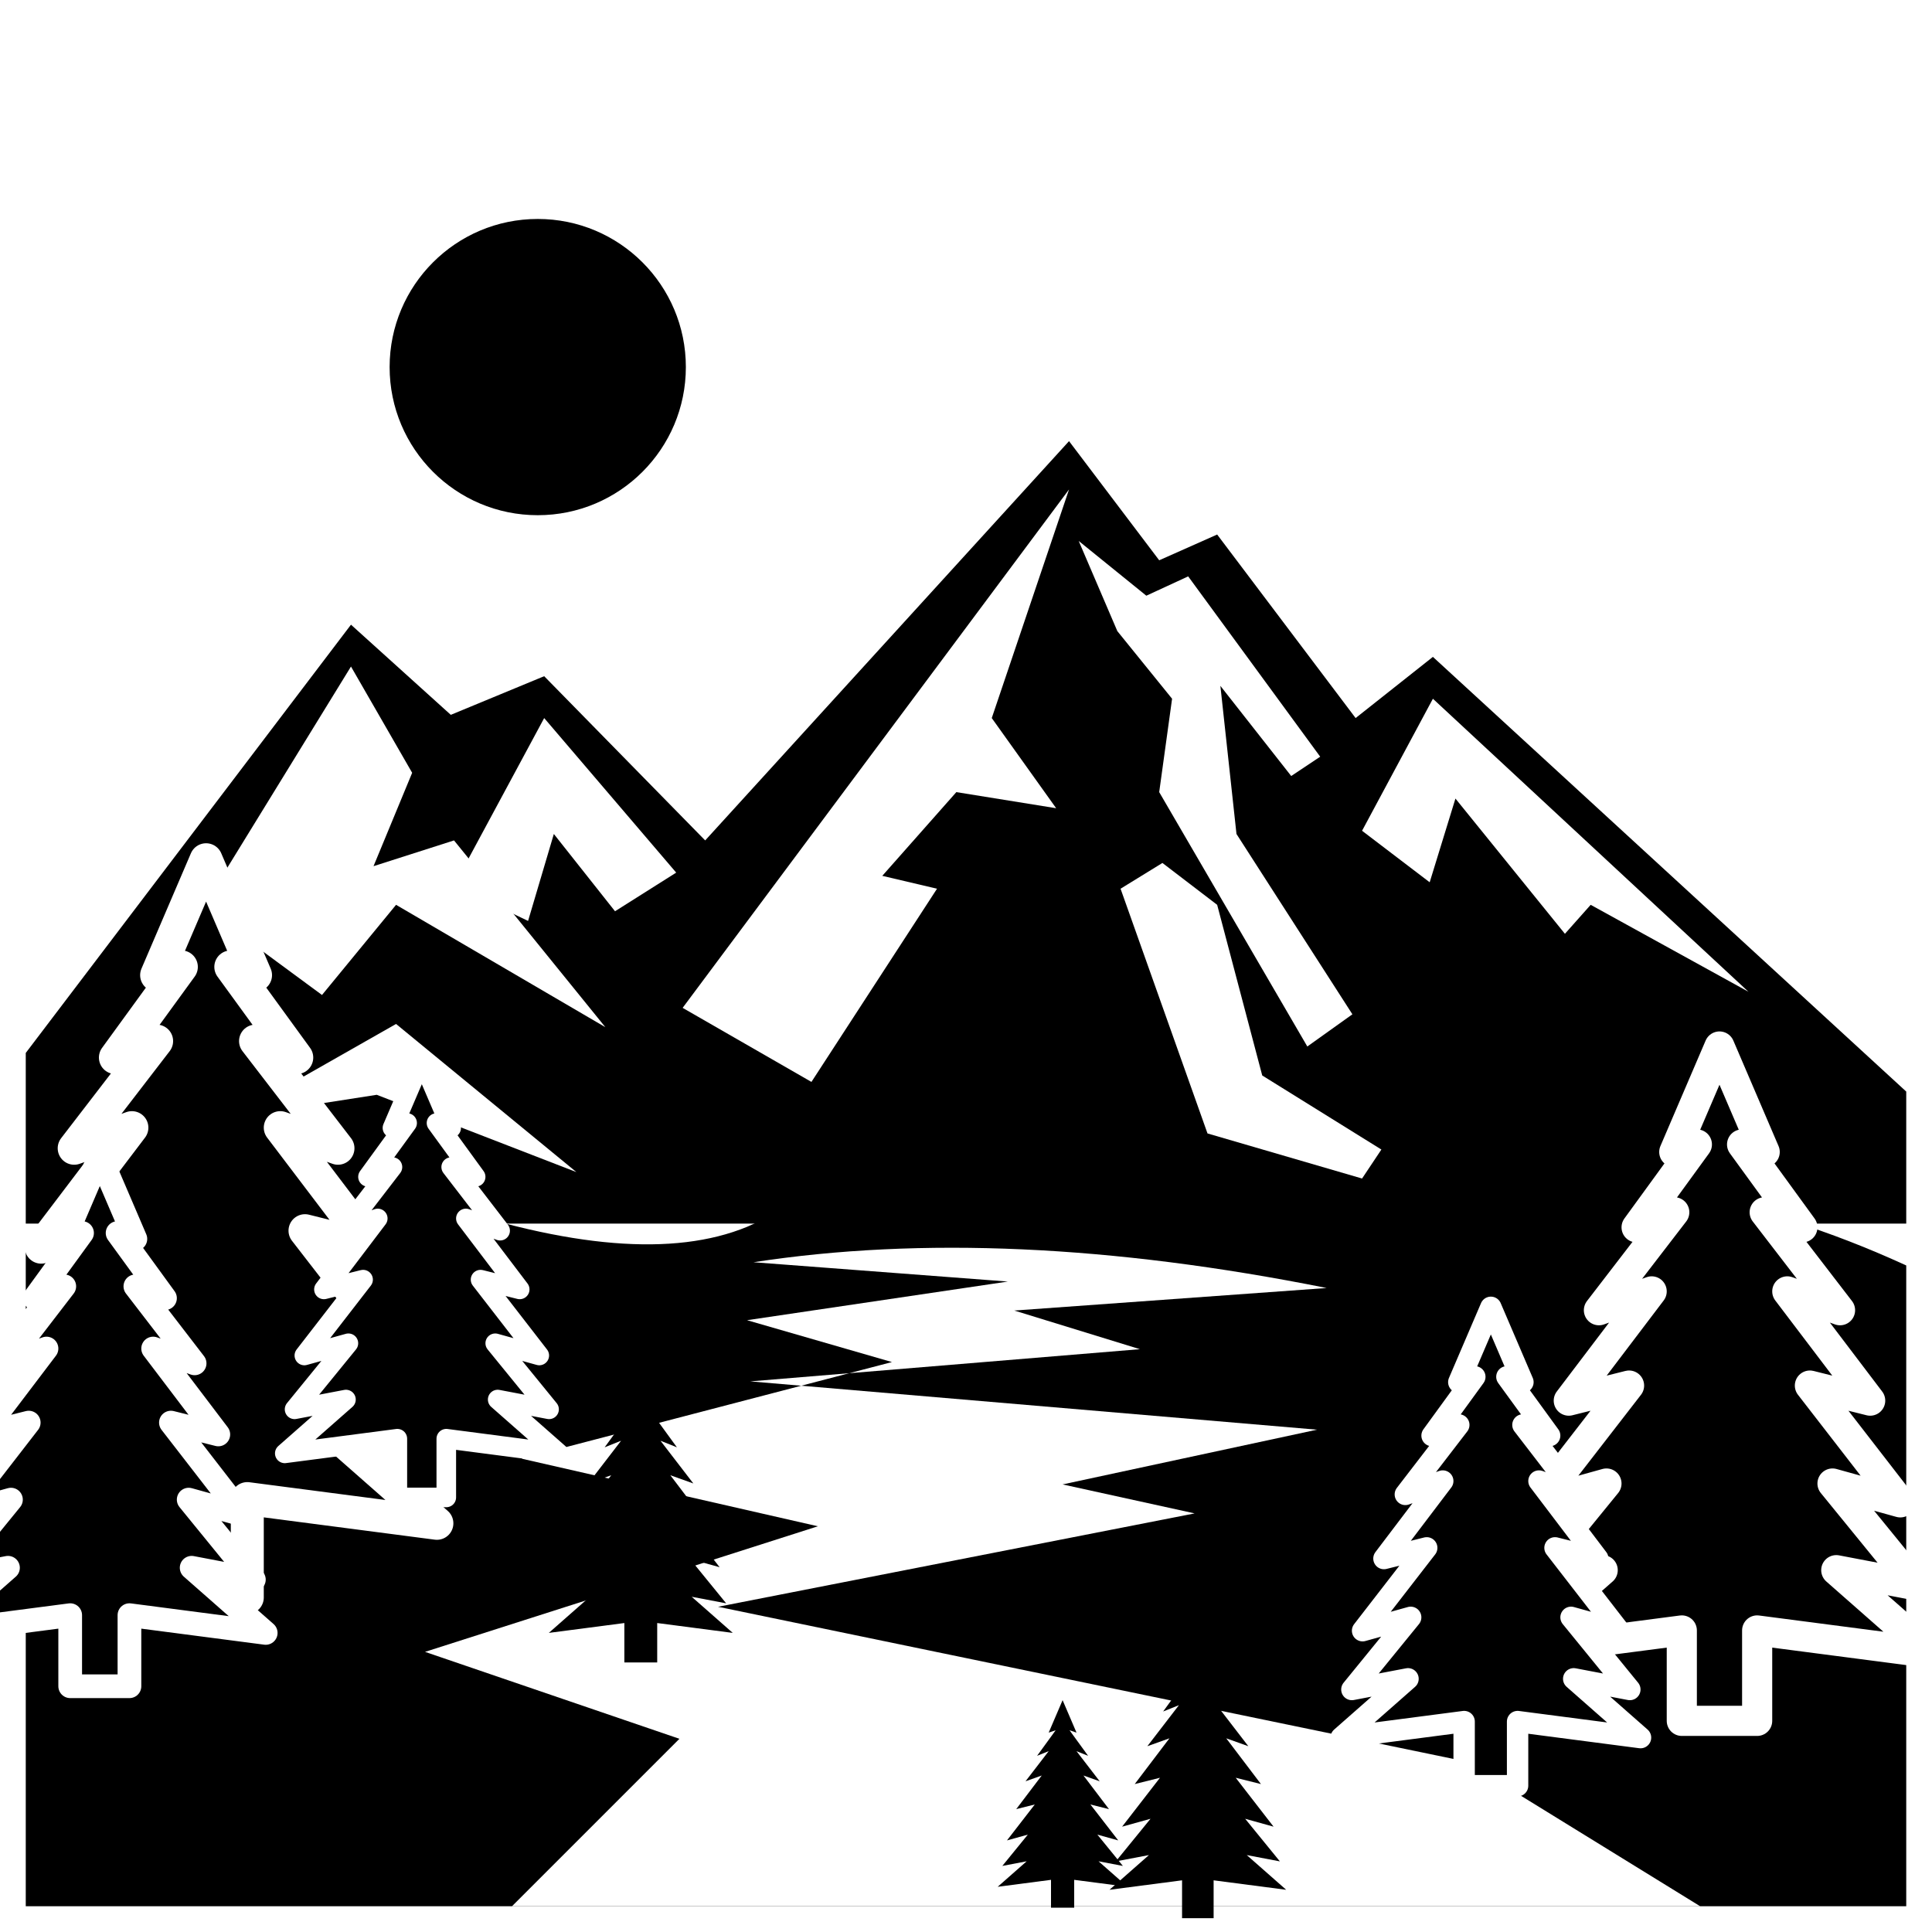
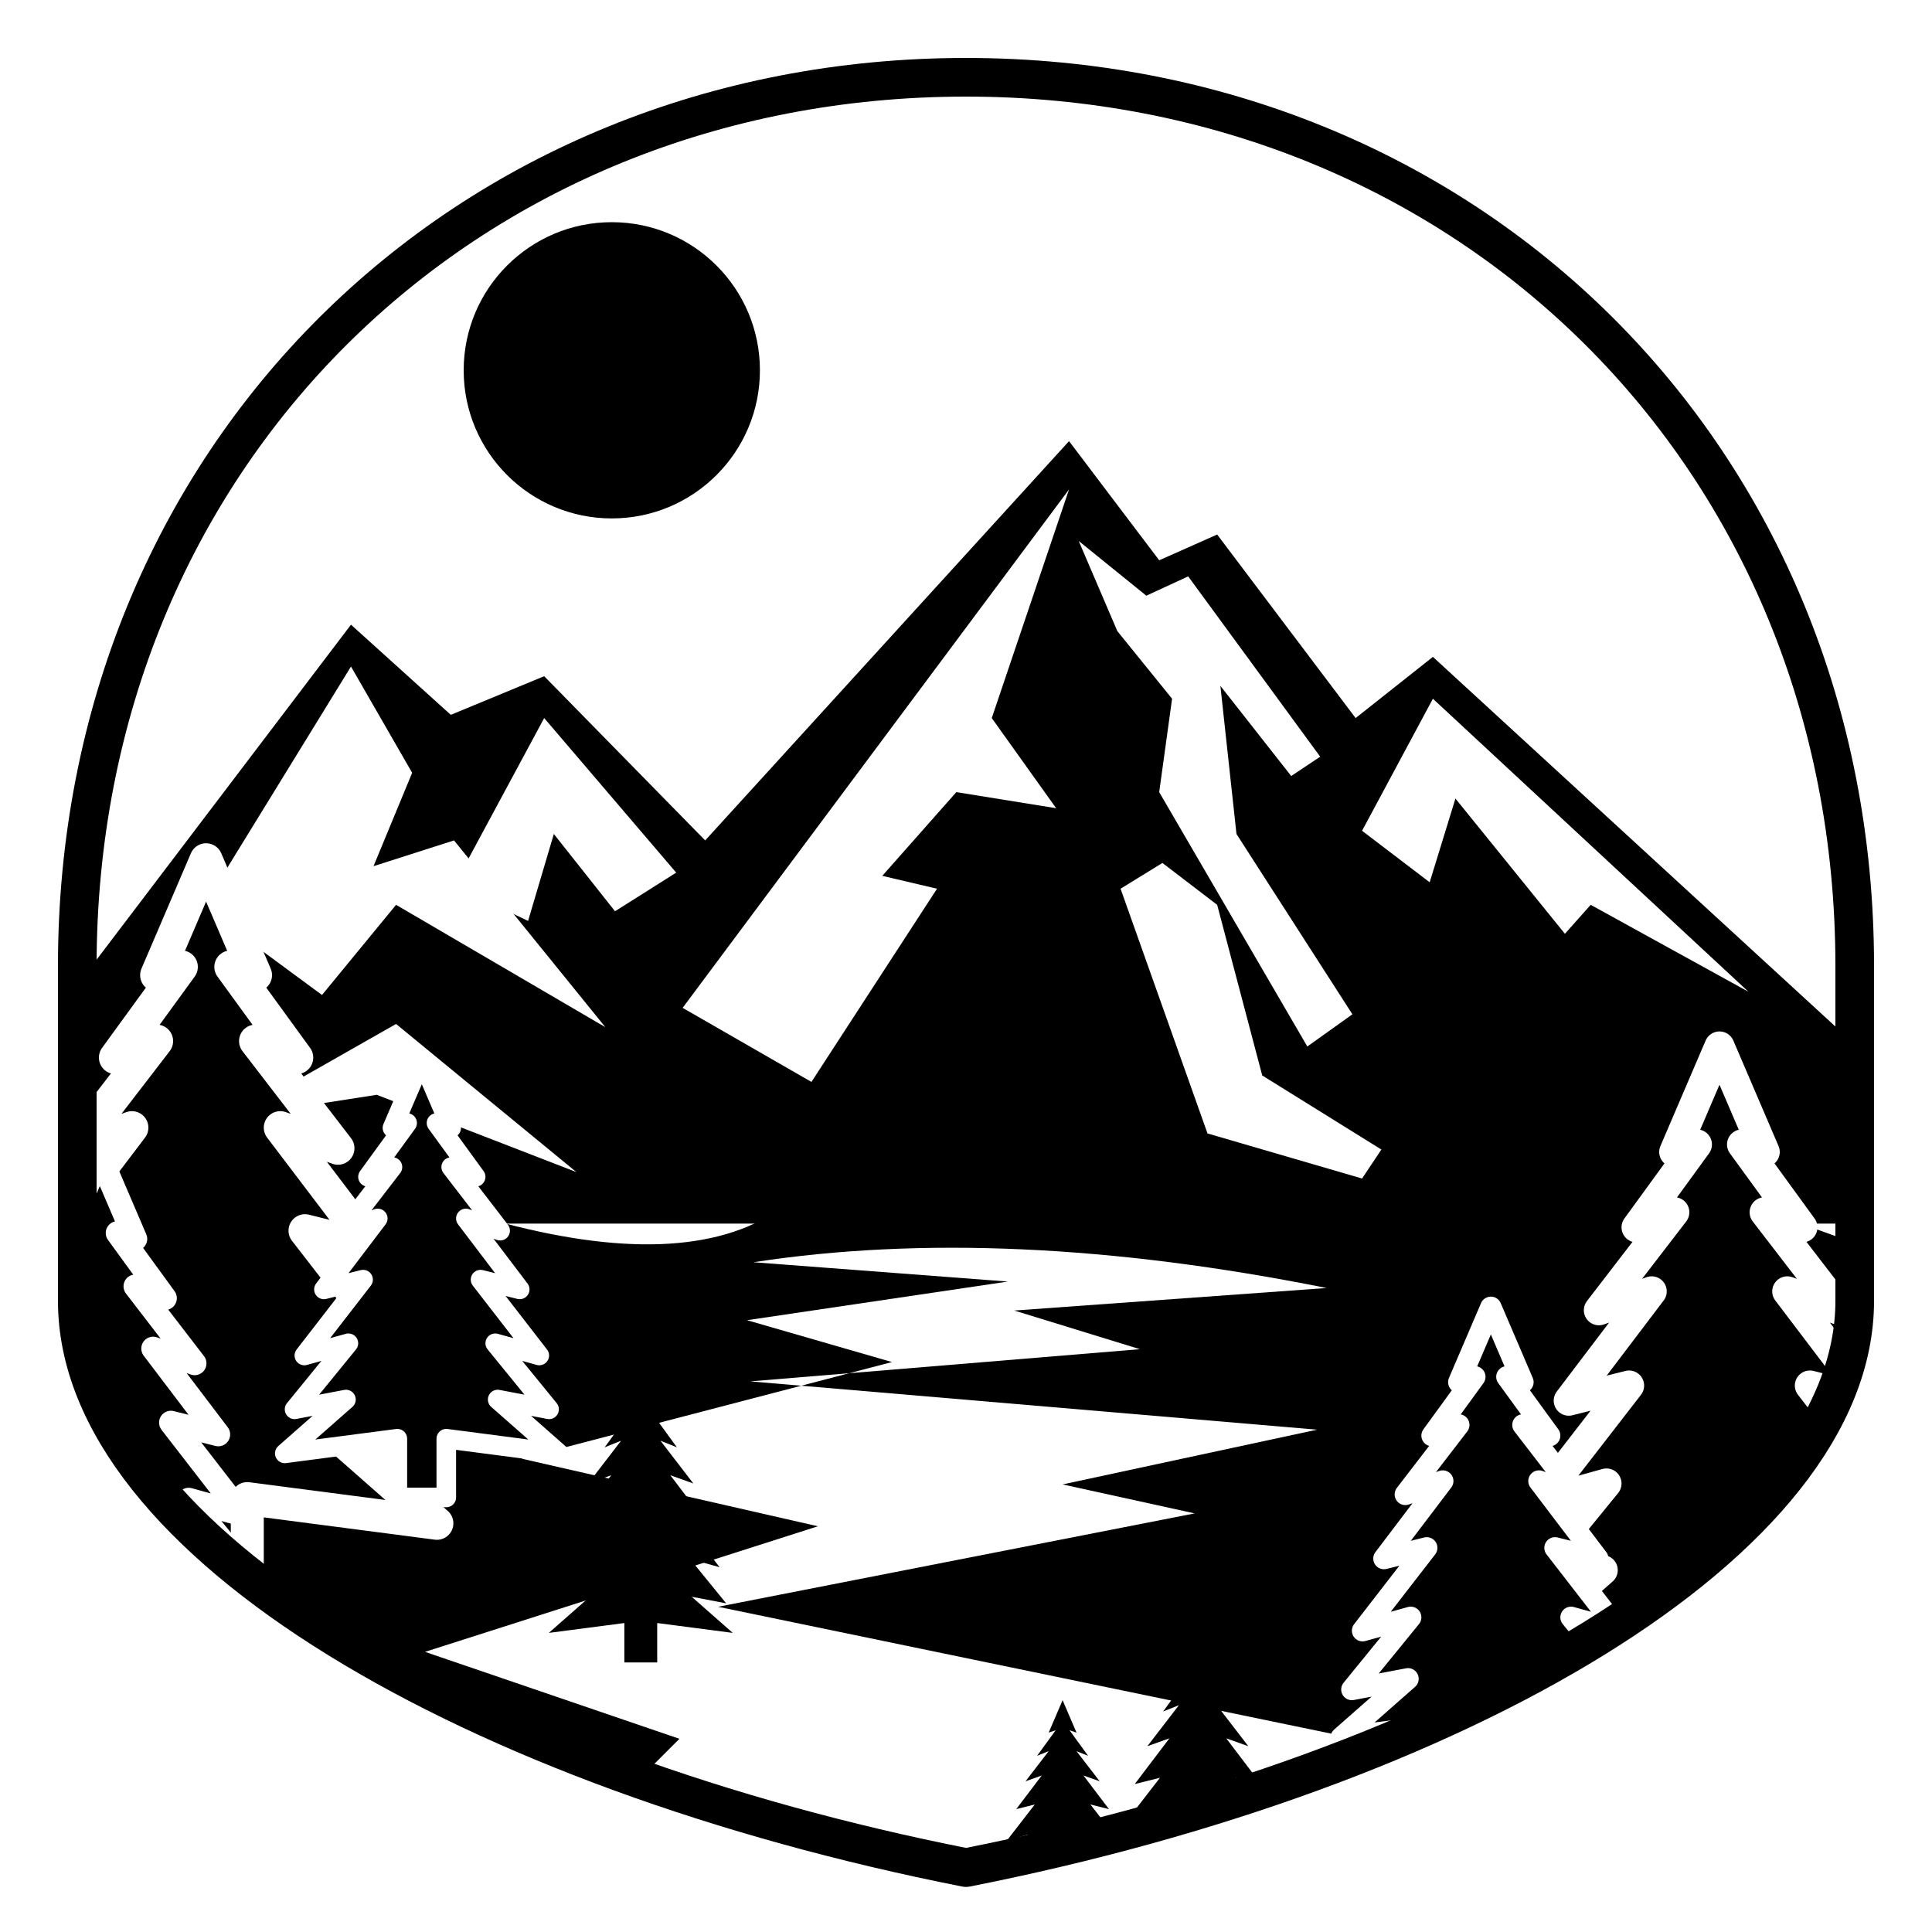
<svg xmlns="http://www.w3.org/2000/svg" width="600" height="600" viewBox="0 0 600 600">
  <defs>
+     <path id="crest" d="M24 300C24 142 144 24 300 24S576 142 576 300V404C576 479 452 550 300 580C148 550 24 479 24 404Z" />
+     <clipPath id="landscape">
+       <use href="#crest" />
+     </clipPath>
    <path id="pine" d="M0 0 -12 28 -6 26 -22 48 -12 44 -32 70 -18 65 -40 94 -24 90 -48 121 -30 116 -52 143 -31 139 -56 161 -10 155 -10 179 10 179 10 155 56 161 31 139 52 143 30 116 48 121 24 90 40 94 18 65 32 70 12 44 22 48 6 26 12 28Z" />
  </defs>
  <rect width="600" height="600" fill="white" />
-   <g fill="black">
-     <circle cx="167" cy="114" r="46" />
-     <path d="M8 327 109 194 140 222 169 210 219 261 332 137 360 174 378 166 421 223 445 204 592 339 592 380 8 380Z" />
+   <g clip-path="url(#landscape)">
+     <g fill="black">
+       <circle cx="190" cy="115" r="46" />
+       <path d="M8 327 109 194 140 222 169 210 219 261 332 137 360 174 378 166 421 223 445 204 592 339 592 380 8 380Z" />
+     </g>
+     <g fill="white">
+       <path d="m42 316 67-109 19 33-12 29 25-8 47 58-65-38-23 28-19-14Z" />
+       <path d="m141 275 28-52 41 48-19 12-19-24-8 27Z" />
+       <path d="m212 313 120-161-24 71 20 28-31-5-23 26 17 4-39 60Z" />
+       <path d="m335 168 21 17 13-6 41 56-9 6-22-28 5 46 36 56-14 10-46-79 4-29-17-21Z" />
+       <path d="m361 268 17 13 14 53 37 23-6 9-48-14-27-76Z" />
+       <path d="m423 258 22-41 98 91-49-27-8 9-34-42-8 26Z" />
+       <path d="m72 347 51-29 56 46-62-24Z" />
+     </g>
+     <g fill="black">
+       <path d="M8 387q62-36 126-14t98 8q37-17 99-6t128-3q61-12 133 21v199H8Z" />
+     </g>
+     <g fill="white">
+       <path d="M234 392q78-12 178 8l-97 7 39 12-121 10 176 15-79 17 41 9-148 29 232 48 73 45H159l52-52-79-27 122-39-92-21 115-30-45-13 81-12Z" />
+     </g>
+     <g fill="black">
+       <use href="#pine" transform="translate(64 267) scale(1.28)" stroke="white" stroke-width="8" stroke-linejoin="round" />
+       <use href="#pine" transform="translate(131 329) scale(.76)" stroke="white" stroke-width="8" stroke-linejoin="round" />
+       <use href="#pine" transform="translate(31 359) scale(.92)" stroke="white" stroke-width="8" stroke-linejoin="round" />
+       <use href="#pine" transform="translate(534 325) scale(1.17)" stroke="white" stroke-width="8" stroke-linejoin="round" />
+       <use href="#pine" transform="translate(463 406) scale(.83)" stroke="white" stroke-width="8" stroke-linejoin="round" />
+       <use href="#pine" transform="translate(199 425) scale(.51)" />
+       <use href="#pine" transform="translate(372 508) scale(.49)" />
+       <use href="#pine" transform="translate(330 528) scale(.36)" />
+     </g>
  </g>
-   <g fill="white">
-     <path d="m42 316 67-109 19 33-12 29 25-8 47 58-65-38-23 28-19-14Z" />
-     <path d="m141 275 28-52 41 48-19 12-19-24-8 27Z" />
-     <path d="m212 313 120-161-24 71 20 28-31-5-23 26 17 4-39 60Z" />
-     <path d="m335 168 21 17 13-6 41 56-9 6-22-28 5 46 36 56-14 10-46-79 4-29-17-21Z" />
-     <path d="m361 268 17 13 14 53 37 23-6 9-48-14-27-76Z" />
-     <path d="m423 258 22-41 98 91-49-27-8 9-34-42-8 26Z" />
-     <path d="m72 347 51-29 56 46-62-24Z" />
-   </g>
-   <g fill="black">
-     <path d="M8 387q62-36 126-14t98 8q37-17 99-6t128-3q61-12 133 21v199H8Z" />
-   </g>
-   <g fill="white">
-     <path d="M234 392q78-12 178 8l-97 7 39 12-121 10 176 15-79 17 41 9-148 29 232 48 73 45H159l52-52-79-27 122-39-92-21 115-30-45-13 81-12Z" />
-   </g>
-   <g fill="black">
-     <use href="#pine" transform="translate(64 267) scale(1.28)" stroke="white" stroke-width="8" stroke-linejoin="round" />
-     <use href="#pine" transform="translate(131 329) scale(.76)" stroke="white" stroke-width="8" stroke-linejoin="round" />
-     <use href="#pine" transform="translate(31 359) scale(.92)" stroke="white" stroke-width="8" stroke-linejoin="round" />
-     <use href="#pine" transform="translate(534 325) scale(1.17)" stroke="white" stroke-width="8" stroke-linejoin="round" />
-     <use href="#pine" transform="translate(463 406) scale(.83)" stroke="white" stroke-width="8" stroke-linejoin="round" />
-     <use href="#pine" transform="translate(199 425) scale(.51)" />
-     <use href="#pine" transform="translate(372 508) scale(.49)" />
-     <use href="#pine" transform="translate(330 528) scale(.36)" />
-   </g>
+   <use href="#crest" fill="none" stroke="black" stroke-width="12" stroke-linejoin="round" />
</svg>
